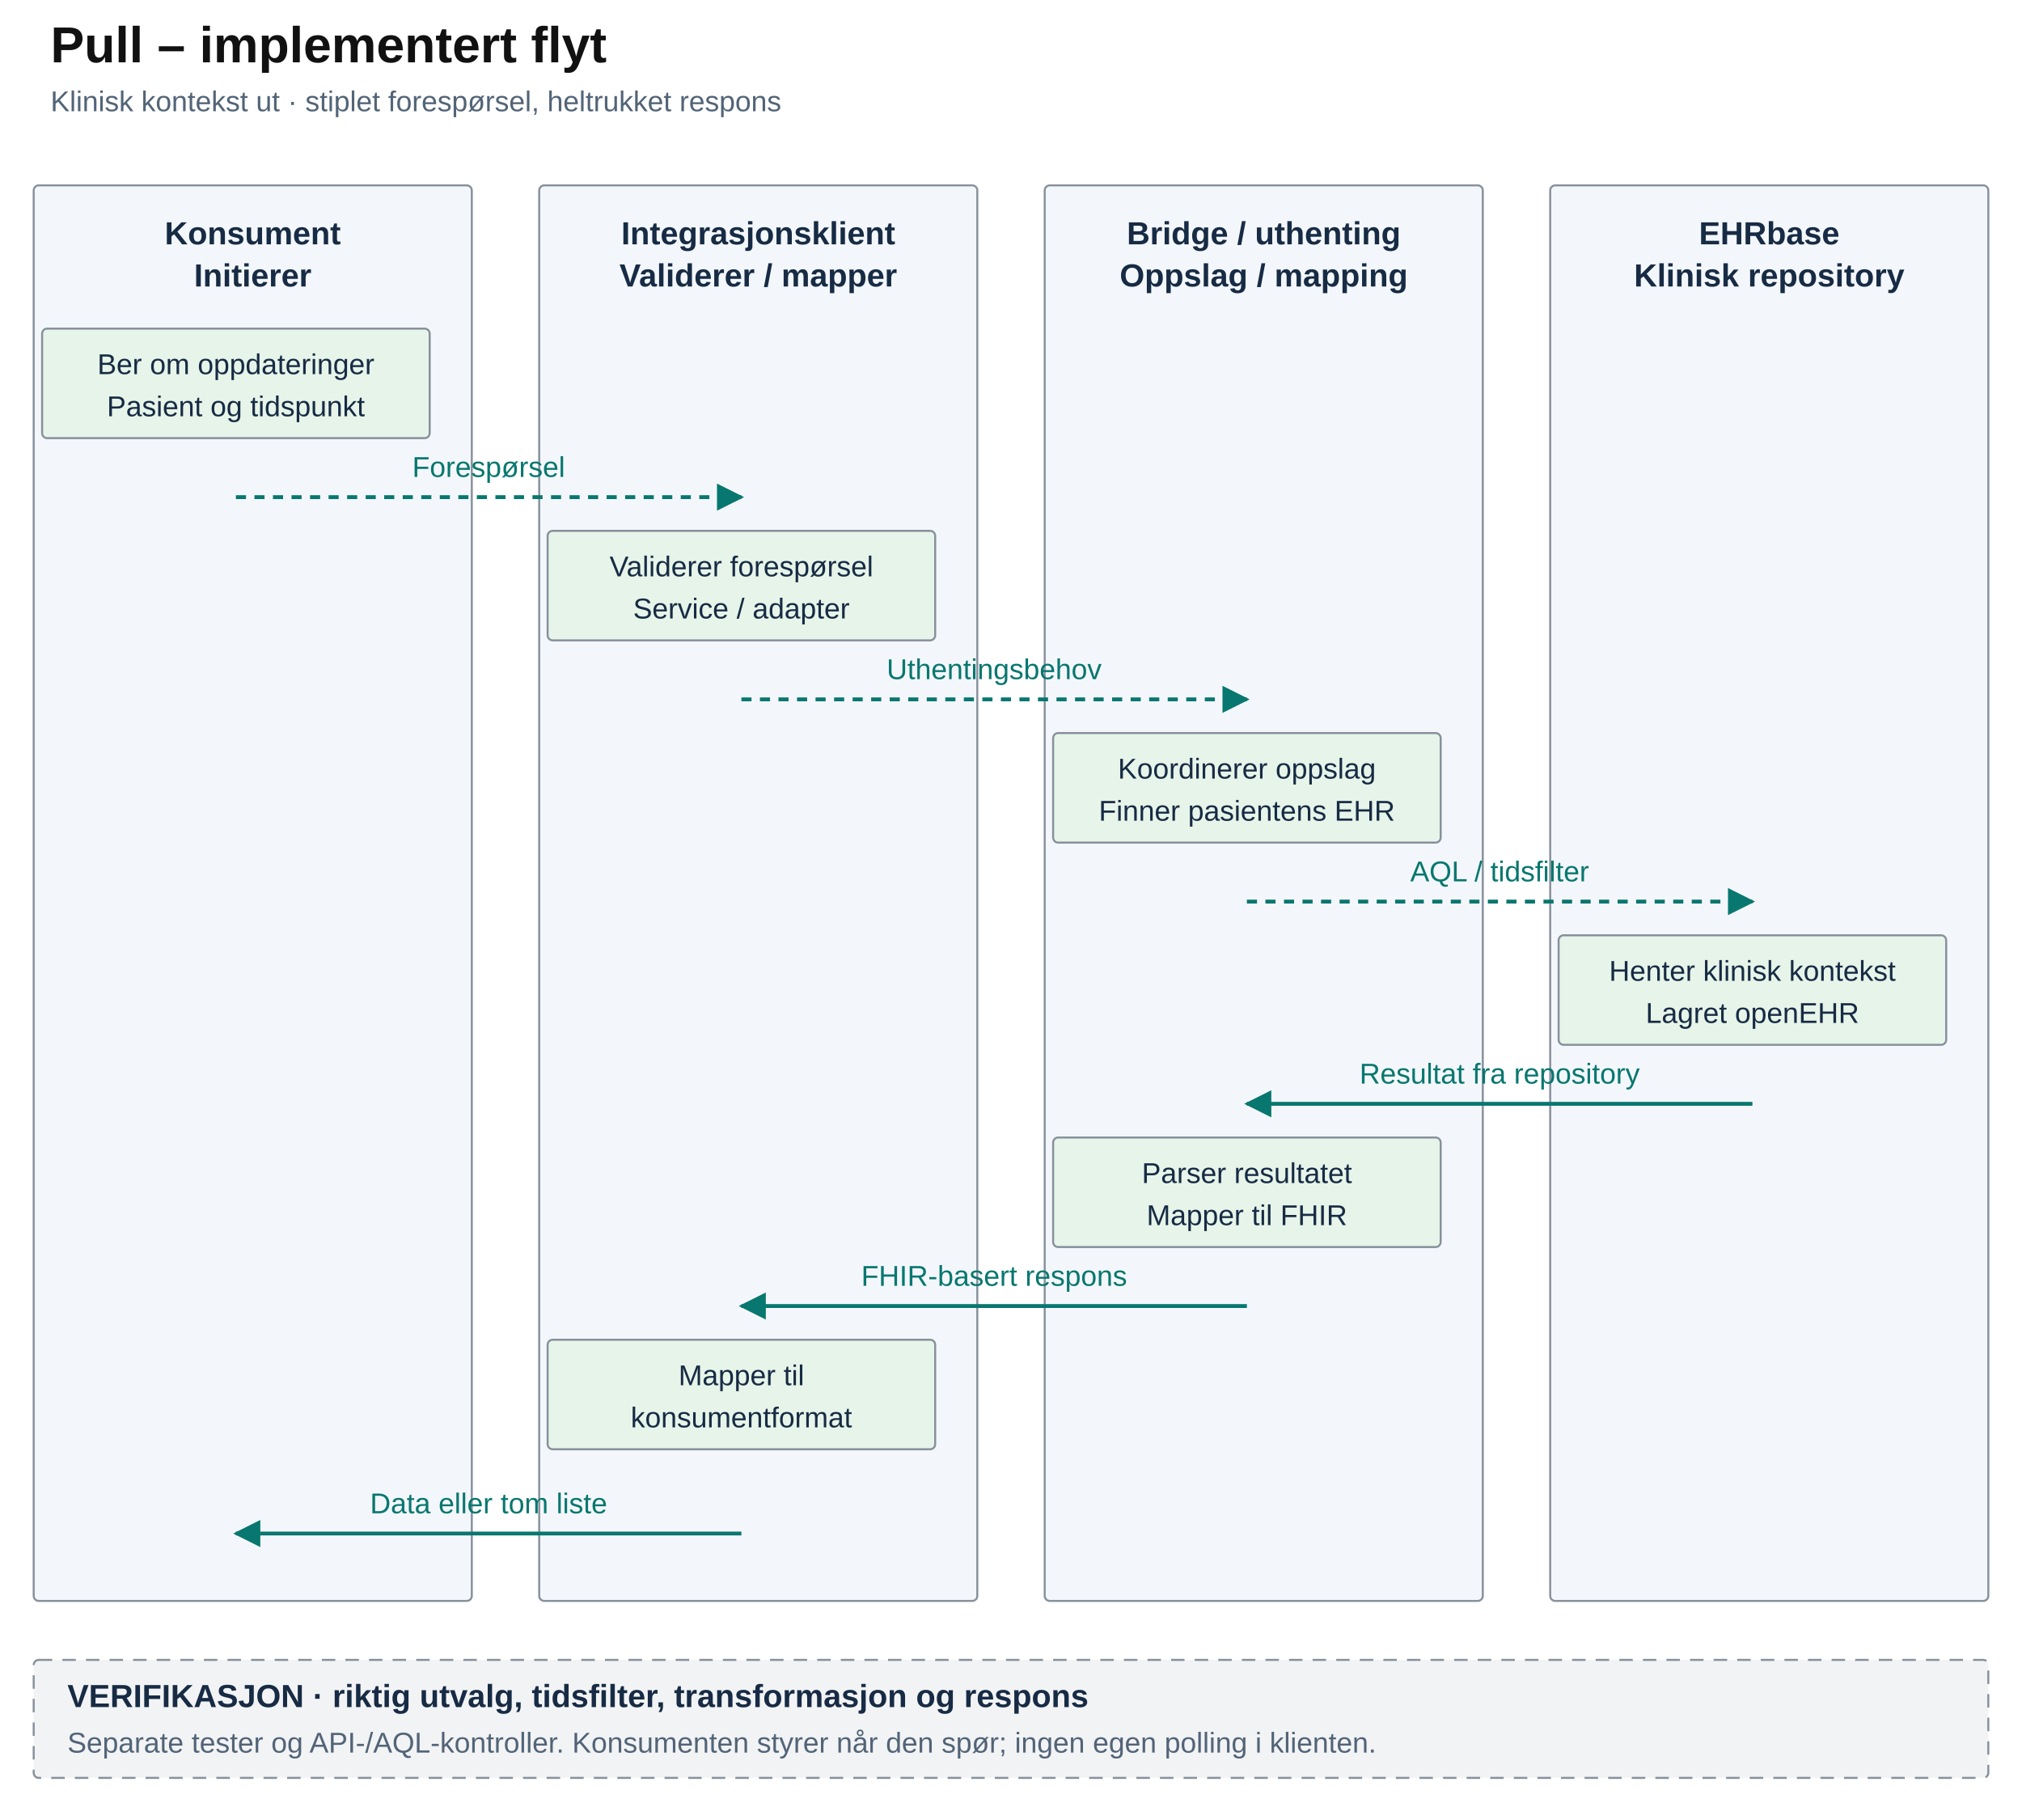
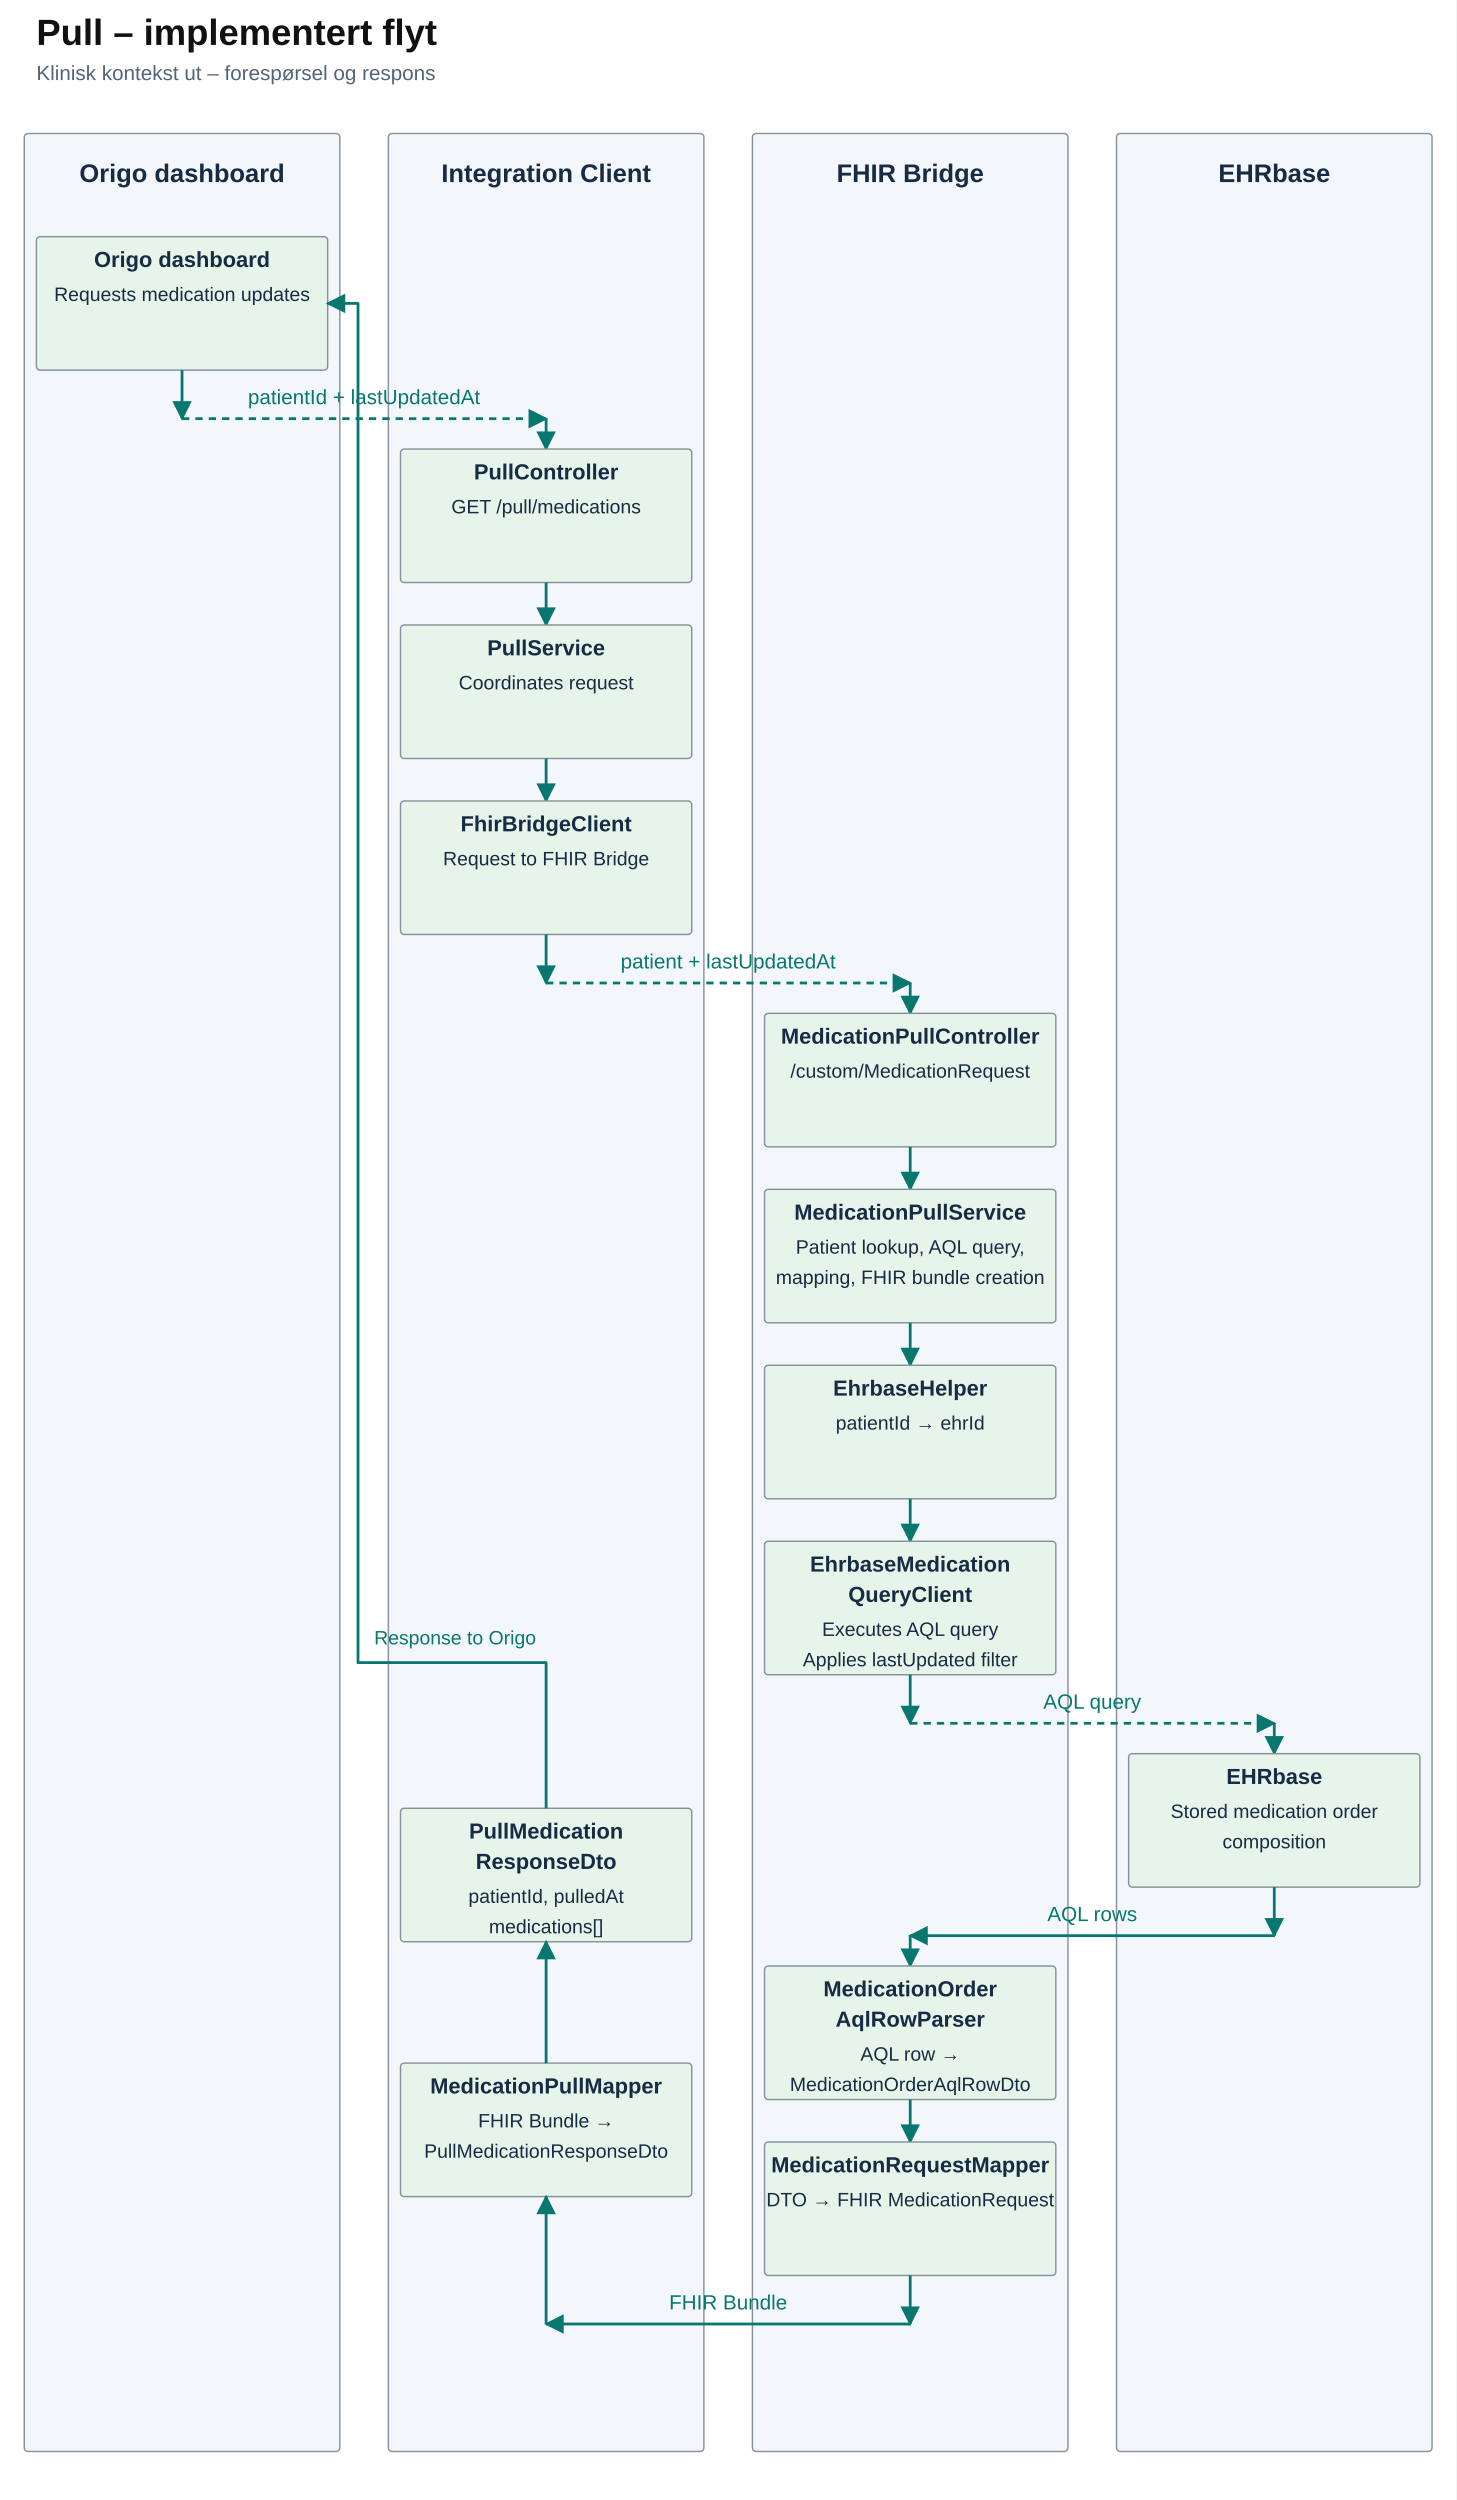
- <svg xmlns="http://www.w3.org/2000/svg" width="1200" height="1080" viewBox="0 0 1200 1080" role="img" aria-labelledby="title desc">
+ <svg xmlns="http://www.w3.org/2000/svg" width="1200" height="2060" viewBox="0 0 1200 2060" role="img" aria-labelledby="title desc">
  <defs>
    <marker id="neutral" viewBox="0 0 10 10" refX="9" refY="5" markerWidth="7" markerHeight="7" orient="auto-start-reverse">
      <path d="M 0 0 L 10 5 L 0 10 z" fill="#526477" />
    </marker>
    <marker id="push" viewBox="0 0 10 10" refX="9" refY="5" markerWidth="7" markerHeight="7" orient="auto-start-reverse">
      <path d="M 0 0 L 10 5 L 0 10 z" fill="#a54b13" />
    </marker>
    <marker id="pull" viewBox="0 0 10 10" refX="9" refY="5" markerWidth="7" markerHeight="7" orient="auto-start-reverse">
      <path d="M 0 0 L 10 5 L 0 10 z" fill="#08776f" />
    </marker>
  </defs>
  <g font-family="Arial, Helvetica, sans-serif">
-     <rect width="1200" height="1080" rx="0" fill="#ffffff" />
+     <rect width="1200" height="2060" rx="0" fill="#ffffff" />
    <text x="30" y="37" font-size="30" fill="#111111" font-weight="700" text-anchor="start">Pull – implementert flyt</text>
-     <text x="30" y="66" font-size="17" fill="#526477" font-weight="400" text-anchor="start">Klinisk kontekst ut · stiplet forespørsel, heltrukket respons</text>
-     <rect x="20" y="110" width="260" height="840" rx="3" fill="#f3f7fb" stroke="#87919c" stroke-width="1.2" />
-     <text x="150" y="145" font-size="19" fill="#172b44" font-weight="700" text-anchor="middle">Konsument</text>
-     <text x="150" y="170" font-size="19" fill="#172b44" font-weight="700" text-anchor="middle">Initierer</text>
-     <rect x="320" y="110" width="260" height="840" rx="3" fill="#f3f7fb" stroke="#87919c" stroke-width="1.2" />
-     <text x="450" y="145" font-size="19" fill="#172b44" font-weight="700" text-anchor="middle">Integrasjonsklient</text>
-     <text x="450" y="170" font-size="19" fill="#172b44" font-weight="700" text-anchor="middle">Validerer / mapper</text>
-     <rect x="620" y="110" width="260" height="840" rx="3" fill="#f3f7fb" stroke="#87919c" stroke-width="1.2" />
-     <text x="750" y="145" font-size="19" fill="#172b44" font-weight="700" text-anchor="middle">Bridge / uthenting</text>
-     <text x="750" y="170" font-size="19" fill="#172b44" font-weight="700" text-anchor="middle">Oppslag / mapping</text>
-     <rect x="920" y="110" width="260" height="840" rx="3" fill="#f3f7fb" stroke="#87919c" stroke-width="1.2" />
-     <text x="1050" y="145" font-size="19" fill="#172b44" font-weight="700" text-anchor="middle">EHRbase</text>
-     <text x="1050" y="170" font-size="19" fill="#172b44" font-weight="700" text-anchor="middle">Klinisk repository</text>
-     <rect x="25" y="195" width="230" height="65" rx="3" fill="#e7f4e9" stroke="#87919c" stroke-width="1.2" />
-     <text x="140" y="222" font-size="17" fill="#172b44" font-weight="400" text-anchor="middle">Ber om oppdateringer</text>
-     <text x="140" y="247" font-size="17" fill="#172b44" font-weight="400" text-anchor="middle">Pasient og tidspunkt</text>
-     <polyline points="140,295 440,295" fill="none" stroke="#08776f" stroke-width="2.3" stroke-linejoin="round" marker-end="url(#pull)" stroke-dasharray="6 5" />
-     <text x="290.0" y="283" font-size="17" fill="#08776f" font-weight="400" text-anchor="middle">Forespørsel</text>
-     <rect x="325" y="315" width="230" height="65" rx="3" fill="#e7f4e9" stroke="#87919c" stroke-width="1.2" />
-     <text x="440" y="342" font-size="17" fill="#172b44" font-weight="400" text-anchor="middle">Validerer forespørsel</text>
-     <text x="440" y="367" font-size="17" fill="#172b44" font-weight="400" text-anchor="middle">Service / adapter</text>
-     <polyline points="440,415 740,415" fill="none" stroke="#08776f" stroke-width="2.3" stroke-linejoin="round" marker-end="url(#pull)" stroke-dasharray="6 5" />
-     <text x="590.0" y="403" font-size="17" fill="#08776f" font-weight="400" text-anchor="middle">Uthentingsbehov</text>
-     <rect x="625" y="435" width="230" height="65" rx="3" fill="#e7f4e9" stroke="#87919c" stroke-width="1.2" />
-     <text x="740" y="462" font-size="17" fill="#172b44" font-weight="400" text-anchor="middle">Koordinerer oppslag</text>
-     <text x="740" y="487" font-size="17" fill="#172b44" font-weight="400" text-anchor="middle">Finner pasientens EHR</text>
-     <polyline points="740,535 1040,535" fill="none" stroke="#08776f" stroke-width="2.3" stroke-linejoin="round" marker-end="url(#pull)" stroke-dasharray="6 5" />
-     <text x="890.0" y="523" font-size="17" fill="#08776f" font-weight="400" text-anchor="middle">AQL / tidsfilter</text>
-     <rect x="925" y="555" width="230" height="65" rx="3" fill="#e7f4e9" stroke="#87919c" stroke-width="1.2" />
-     <text x="1040" y="582" font-size="17" fill="#172b44" font-weight="400" text-anchor="middle">Henter klinisk kontekst</text>
-     <text x="1040" y="607" font-size="17" fill="#172b44" font-weight="400" text-anchor="middle">Lagret openEHR</text>
-     <polyline points="1040,655 740,655" fill="none" stroke="#08776f" stroke-width="2.3" stroke-linejoin="round" marker-end="url(#pull)" />
-     <text x="890.0" y="643" font-size="17" fill="#08776f" font-weight="400" text-anchor="middle">Resultat fra repository</text>
-     <rect x="625" y="675" width="230" height="65" rx="3" fill="#e7f4e9" stroke="#87919c" stroke-width="1.2" />
-     <text x="740" y="702" font-size="17" fill="#172b44" font-weight="400" text-anchor="middle">Parser resultatet</text>
-     <text x="740" y="727" font-size="17" fill="#172b44" font-weight="400" text-anchor="middle">Mapper til FHIR</text>
-     <polyline points="740,775 440,775" fill="none" stroke="#08776f" stroke-width="2.3" stroke-linejoin="round" marker-end="url(#pull)" />
-     <text x="590.0" y="763" font-size="17" fill="#08776f" font-weight="400" text-anchor="middle">FHIR-basert respons</text>
-     <rect x="325" y="795" width="230" height="65" rx="3" fill="#e7f4e9" stroke="#87919c" stroke-width="1.2" />
-     <text x="440" y="822" font-size="17" fill="#172b44" font-weight="400" text-anchor="middle">Mapper til</text>
-     <text x="440" y="847" font-size="17" fill="#172b44" font-weight="400" text-anchor="middle">konsumentformat</text>
-     <polyline points="440,910 140,910" fill="none" stroke="#08776f" stroke-width="2.3" stroke-linejoin="round" marker-end="url(#pull)" />
-     <text x="290.0" y="898" font-size="17" fill="#08776f" font-weight="400" text-anchor="middle">Data eller tom liste</text>
-     <rect x="20" y="985" width="1160" height="70" rx="3" fill="#f2f3f5" stroke="#87919c" stroke-width="1.2" stroke-dasharray="8 6" />
-     <text x="40" y="1013" font-size="19" fill="#172b44" font-weight="700" text-anchor="start">VERIFIKASJON · riktig utvalg, tidsfilter, transformasjon og respons</text>
-     <text x="40" y="1040" font-size="17" fill="#526477" font-weight="400" text-anchor="start">Separate tester og API-/AQL-kontroller. Konsumenten styrer når den spør; ingen egen polling i klienten.</text>
+     <text x="30" y="66" font-size="17" fill="#526477" font-weight="400" text-anchor="start">Klinisk kontekst ut – forespørsel og respons</text>
+     <rect x="20" y="110" width="260" height="1910" rx="3" fill="#f3f7fb" stroke="#87919c" stroke-width="1.2" />
+     <text x="150" y="150" font-size="21" fill="#172b44" font-weight="700" text-anchor="middle">Origo dashboard</text>
+     <rect x="320" y="110" width="260" height="1910" rx="3" fill="#f3f7fb" stroke="#87919c" stroke-width="1.2" />
+     <text x="450" y="150" font-size="21" fill="#172b44" font-weight="700" text-anchor="middle">Integration Client</text>
+     <rect x="620" y="110" width="260" height="1910" rx="3" fill="#f3f7fb" stroke="#87919c" stroke-width="1.2" />
+     <text x="750" y="150" font-size="21" fill="#172b44" font-weight="700" text-anchor="middle">FHIR Bridge</text>
+     <rect x="920" y="110" width="260" height="1910" rx="3" fill="#f3f7fb" stroke="#87919c" stroke-width="1.2" />
+     <text x="1050" y="150" font-size="21" fill="#172b44" font-weight="700" text-anchor="middle">EHRbase</text>
+     <rect x="30" y="195" width="240" height="110" rx="3" fill="#e7f4e9" stroke="#87919c" stroke-width="1.2" />
+     <text x="150" y="220" font-size="18" fill="#172b44" font-weight="700" text-anchor="middle">Origo dashboard</text>
+     <text x="150" y="248" font-size="16" fill="#172b44" font-weight="400" text-anchor="middle">Requests medication updates</text>
+     <polyline points="150,305 150,345" fill="none" stroke="#08776f" stroke-width="2.3" stroke-linejoin="round" marker-end="url(#pull)" />
+     <polyline points="150,345 450,345" fill="none" stroke="#08776f" stroke-width="2.3" stroke-linejoin="round" marker-end="url(#pull)" stroke-dasharray="6 5" />
+     <text x="300.0" y="333" font-size="17" fill="#08776f" font-weight="400" text-anchor="middle">patientId + lastUpdatedAt</text>
+     <polyline points="450,345 450,370" fill="none" stroke="#08776f" stroke-width="2.3" stroke-linejoin="round" marker-end="url(#pull)" />
+     <rect x="330" y="370" width="240" height="110" rx="3" fill="#e7f4e9" stroke="#87919c" stroke-width="1.2" />
+     <text x="450" y="395" font-size="18" fill="#172b44" font-weight="700" text-anchor="middle">PullController</text>
+     <text x="450" y="423" font-size="16" fill="#172b44" font-weight="400" text-anchor="middle">GET /pull/medications</text>
+     <polyline points="450,480 450,515" fill="none" stroke="#08776f" stroke-width="2.3" stroke-linejoin="round" marker-end="url(#pull)" />
+     <rect x="330" y="515" width="240" height="110" rx="3" fill="#e7f4e9" stroke="#87919c" stroke-width="1.2" />
+     <text x="450" y="540" font-size="18" fill="#172b44" font-weight="700" text-anchor="middle">PullService</text>
+     <text x="450" y="568" font-size="16" fill="#172b44" font-weight="400" text-anchor="middle">Coordinates request</text>
+     <polyline points="450,625 450,660" fill="none" stroke="#08776f" stroke-width="2.3" stroke-linejoin="round" marker-end="url(#pull)" />
+     <rect x="330" y="660" width="240" height="110" rx="3" fill="#e7f4e9" stroke="#87919c" stroke-width="1.2" />
+     <text x="450" y="685" font-size="18" fill="#172b44" font-weight="700" text-anchor="middle">FhirBridgeClient</text>
+     <text x="450" y="713" font-size="16" fill="#172b44" font-weight="400" text-anchor="middle">Request to FHIR Bridge</text>
+     <polyline points="450,770 450,810" fill="none" stroke="#08776f" stroke-width="2.3" stroke-linejoin="round" marker-end="url(#pull)" />
+     <polyline points="450,810 750,810" fill="none" stroke="#08776f" stroke-width="2.3" stroke-linejoin="round" marker-end="url(#pull)" stroke-dasharray="6 5" />
+     <text x="600.0" y="798" font-size="17" fill="#08776f" font-weight="400" text-anchor="middle">patient + lastUpdatedAt</text>
+     <polyline points="750,810 750,835" fill="none" stroke="#08776f" stroke-width="2.3" stroke-linejoin="round" marker-end="url(#pull)" />
+     <rect x="630" y="835" width="240" height="110" rx="3" fill="#e7f4e9" stroke="#87919c" stroke-width="1.2" />
+     <text x="750" y="860" font-size="18" fill="#172b44" font-weight="700" text-anchor="middle">MedicationPullController</text>
+     <text x="750" y="888" font-size="16" fill="#172b44" font-weight="400" text-anchor="middle">/custom/MedicationRequest</text>
+     <polyline points="750,945 750,980" fill="none" stroke="#08776f" stroke-width="2.3" stroke-linejoin="round" marker-end="url(#pull)" />
+     <rect x="630" y="980" width="240" height="110" rx="3" fill="#e7f4e9" stroke="#87919c" stroke-width="1.2" />
+     <text x="750" y="1005" font-size="18" fill="#172b44" font-weight="700" text-anchor="middle">MedicationPullService</text>
+     <text x="750" y="1033" font-size="16" fill="#172b44" font-weight="400" text-anchor="middle">Patient lookup, AQL query,</text>
+     <text x="750" y="1058" font-size="16" fill="#172b44" font-weight="400" text-anchor="middle">mapping, FHIR bundle creation</text>
+     <polyline points="750,1090 750,1125" fill="none" stroke="#08776f" stroke-width="2.3" stroke-linejoin="round" marker-end="url(#pull)" />
+     <rect x="630" y="1125" width="240" height="110" rx="3" fill="#e7f4e9" stroke="#87919c" stroke-width="1.2" />
+     <text x="750" y="1150" font-size="18" fill="#172b44" font-weight="700" text-anchor="middle">EhrbaseHelper</text>
+     <text x="750" y="1178" font-size="16" fill="#172b44" font-weight="400" text-anchor="middle">patientId → ehrId</text>
+     <polyline points="750,1235 750,1270" fill="none" stroke="#08776f" stroke-width="2.3" stroke-linejoin="round" marker-end="url(#pull)" />
+     <rect x="630" y="1270" width="240" height="110" rx="3" fill="#e7f4e9" stroke="#87919c" stroke-width="1.2" />
+     <text x="750" y="1295" font-size="18" fill="#172b44" font-weight="700" text-anchor="middle">EhrbaseMedication</text>
+     <text x="750" y="1320" font-size="18" fill="#172b44" font-weight="700" text-anchor="middle">QueryClient</text>
+     <text x="750" y="1348" font-size="16" fill="#172b44" font-weight="400" text-anchor="middle">Executes AQL query</text>
+     <text x="750" y="1373" font-size="16" fill="#172b44" font-weight="400" text-anchor="middle">Applies lastUpdated filter</text>
+     <polyline points="750,1380 750,1420" fill="none" stroke="#08776f" stroke-width="2.3" stroke-linejoin="round" marker-end="url(#pull)" />
+     <polyline points="750,1420 1050,1420" fill="none" stroke="#08776f" stroke-width="2.3" stroke-linejoin="round" marker-end="url(#pull)" stroke-dasharray="6 5" />
+     <text x="900.0" y="1408" font-size="17" fill="#08776f" font-weight="400" text-anchor="middle">AQL query</text>
+     <polyline points="1050,1420 1050,1445" fill="none" stroke="#08776f" stroke-width="2.3" stroke-linejoin="round" marker-end="url(#pull)" />
+     <rect x="930" y="1445" width="240" height="110" rx="3" fill="#e7f4e9" stroke="#87919c" stroke-width="1.2" />
+     <text x="1050" y="1470" font-size="18" fill="#172b44" font-weight="700" text-anchor="middle">EHRbase</text>
+     <text x="1050" y="1498" font-size="16" fill="#172b44" font-weight="400" text-anchor="middle">Stored medication order</text>
+     <text x="1050" y="1523" font-size="16" fill="#172b44" font-weight="400" text-anchor="middle">composition</text>
+     <polyline points="1050,1555 1050,1595" fill="none" stroke="#08776f" stroke-width="2.3" stroke-linejoin="round" marker-end="url(#pull)" />
+     <polyline points="1050,1595 750,1595" fill="none" stroke="#08776f" stroke-width="2.3" stroke-linejoin="round" marker-end="url(#pull)" />
+     <text x="900.0" y="1583" font-size="17" fill="#08776f" font-weight="400" text-anchor="middle">AQL rows</text>
+     <polyline points="750,1595 750,1620" fill="none" stroke="#08776f" stroke-width="2.3" stroke-linejoin="round" marker-end="url(#pull)" />
+     <rect x="630" y="1620" width="240" height="110" rx="3" fill="#e7f4e9" stroke="#87919c" stroke-width="1.2" />
+     <text x="750" y="1645" font-size="18" fill="#172b44" font-weight="700" text-anchor="middle">MedicationOrder</text>
+     <text x="750" y="1670" font-size="18" fill="#172b44" font-weight="700" text-anchor="middle">AqlRowParser</text>
+     <text x="750" y="1698" font-size="16" fill="#172b44" font-weight="400" text-anchor="middle">AQL row →</text>
+     <text x="750" y="1723" font-size="16" fill="#172b44" font-weight="400" text-anchor="middle">MedicationOrderAqlRowDto</text>
+     <polyline points="750,1730 750,1765" fill="none" stroke="#08776f" stroke-width="2.3" stroke-linejoin="round" marker-end="url(#pull)" />
+     <rect x="630" y="1765" width="240" height="110" rx="3" fill="#e7f4e9" stroke="#87919c" stroke-width="1.2" />
+     <text x="750" y="1790" font-size="18" fill="#172b44" font-weight="700" text-anchor="middle">MedicationRequestMapper</text>
+     <text x="750" y="1818" font-size="16" fill="#172b44" font-weight="400" text-anchor="middle">DTO → FHIR MedicationRequest</text>
+     <polyline points="750,1875 750,1915" fill="none" stroke="#08776f" stroke-width="2.3" stroke-linejoin="round" marker-end="url(#pull)" />
+     <polyline points="750,1915 450,1915" fill="none" stroke="#08776f" stroke-width="2.3" stroke-linejoin="round" marker-end="url(#pull)" />
+     <text x="600.0" y="1903" font-size="17" fill="#08776f" font-weight="400" text-anchor="middle">FHIR Bundle</text>
+     <rect x="330" y="1700" width="240" height="110" rx="3" fill="#e7f4e9" stroke="#87919c" stroke-width="1.2" />
+     <text x="450" y="1725" font-size="18" fill="#172b44" font-weight="700" text-anchor="middle">MedicationPullMapper</text>
+     <text x="450" y="1753" font-size="16" fill="#172b44" font-weight="400" text-anchor="middle">FHIR Bundle →</text>
+     <text x="450" y="1778" font-size="16" fill="#172b44" font-weight="400" text-anchor="middle">PullMedicationResponseDto</text>
+     <polyline points="450,1915 450,1810" fill="none" stroke="#08776f" stroke-width="2.3" stroke-linejoin="round" marker-end="url(#pull)" />
+     <rect x="330" y="1490" width="240" height="110" rx="3" fill="#e7f4e9" stroke="#87919c" stroke-width="1.2" />
+     <text x="450" y="1515" font-size="18" fill="#172b44" font-weight="700" text-anchor="middle">PullMedication</text>
+     <text x="450" y="1540" font-size="18" fill="#172b44" font-weight="700" text-anchor="middle">ResponseDto</text>
+     <text x="450" y="1568" font-size="16" fill="#172b44" font-weight="400" text-anchor="middle">patientId, pulledAt</text>
+     <text x="450" y="1593" font-size="16" fill="#172b44" font-weight="400" text-anchor="middle">medications[]</text>
+     <polyline points="450,1700 450,1600" fill="none" stroke="#08776f" stroke-width="2.3" stroke-linejoin="round" marker-end="url(#pull)" />
+     <polyline points="450,1490 450,1370 295,1370 295,250 270,250" fill="none" stroke="#08776f" stroke-width="2.3" stroke-linejoin="round" marker-end="url(#pull)" />
+     <text x="375" y="1355" font-size="16" fill="#08776f" font-weight="400" text-anchor="middle">Response to Origo</text>
  </g>
</svg>
